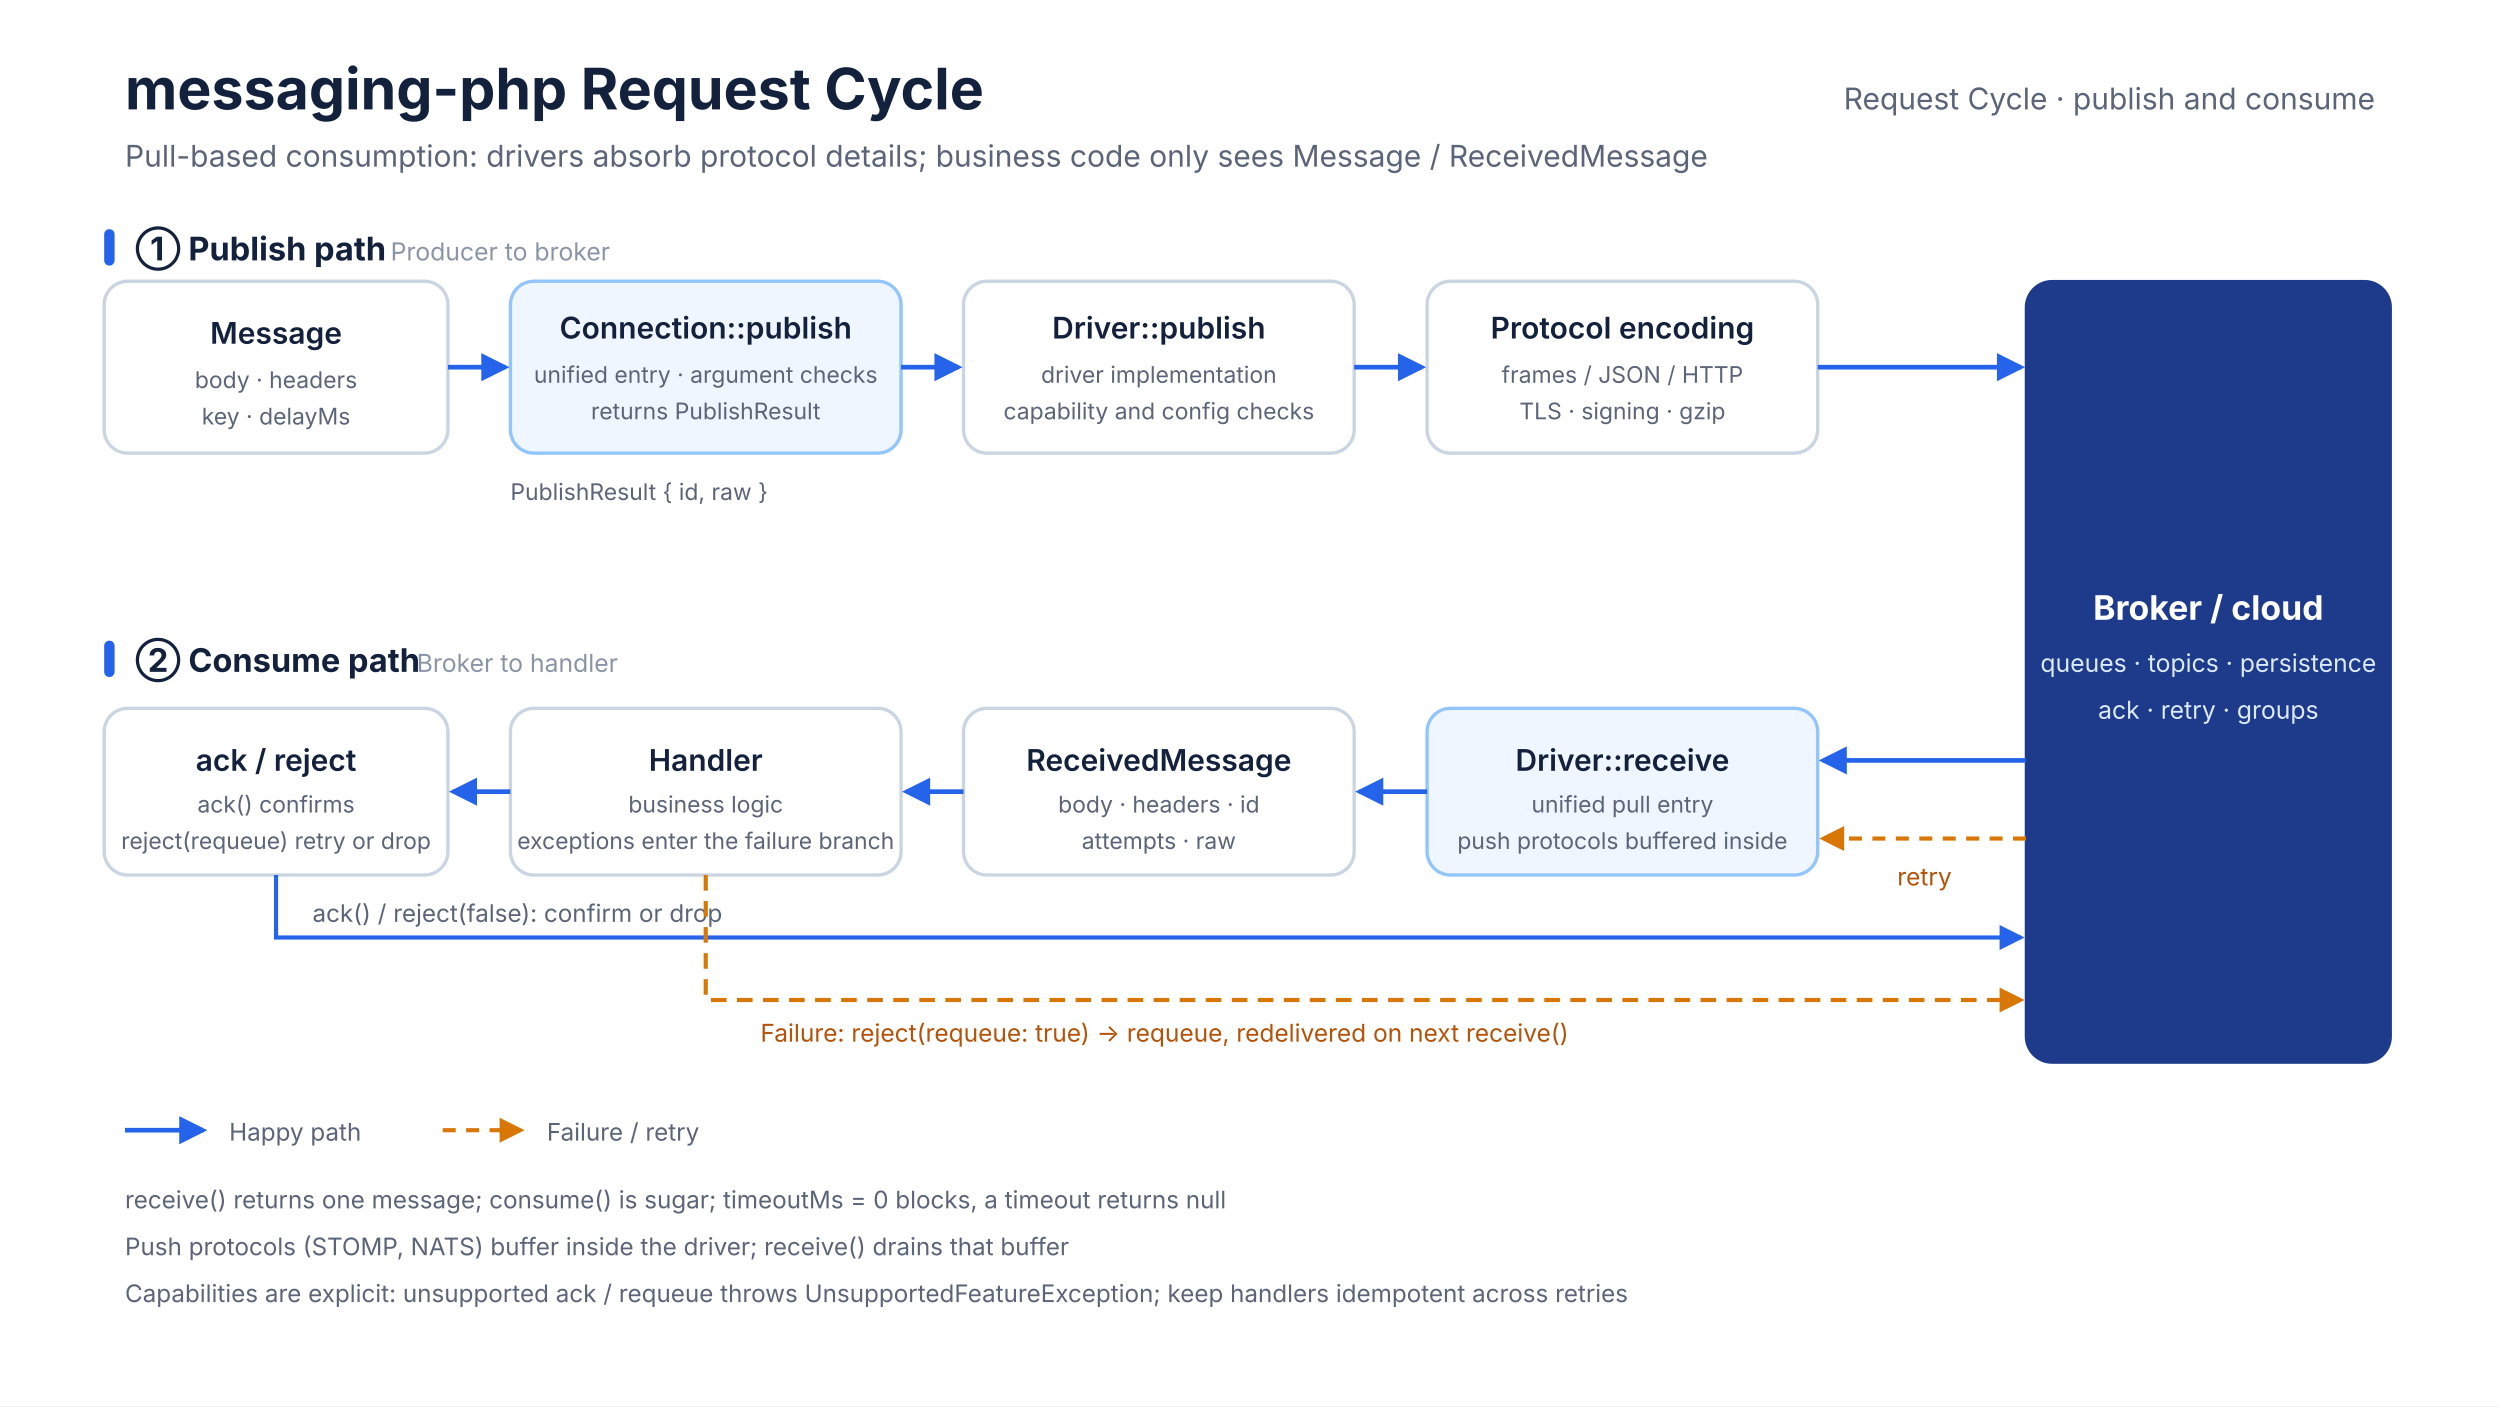
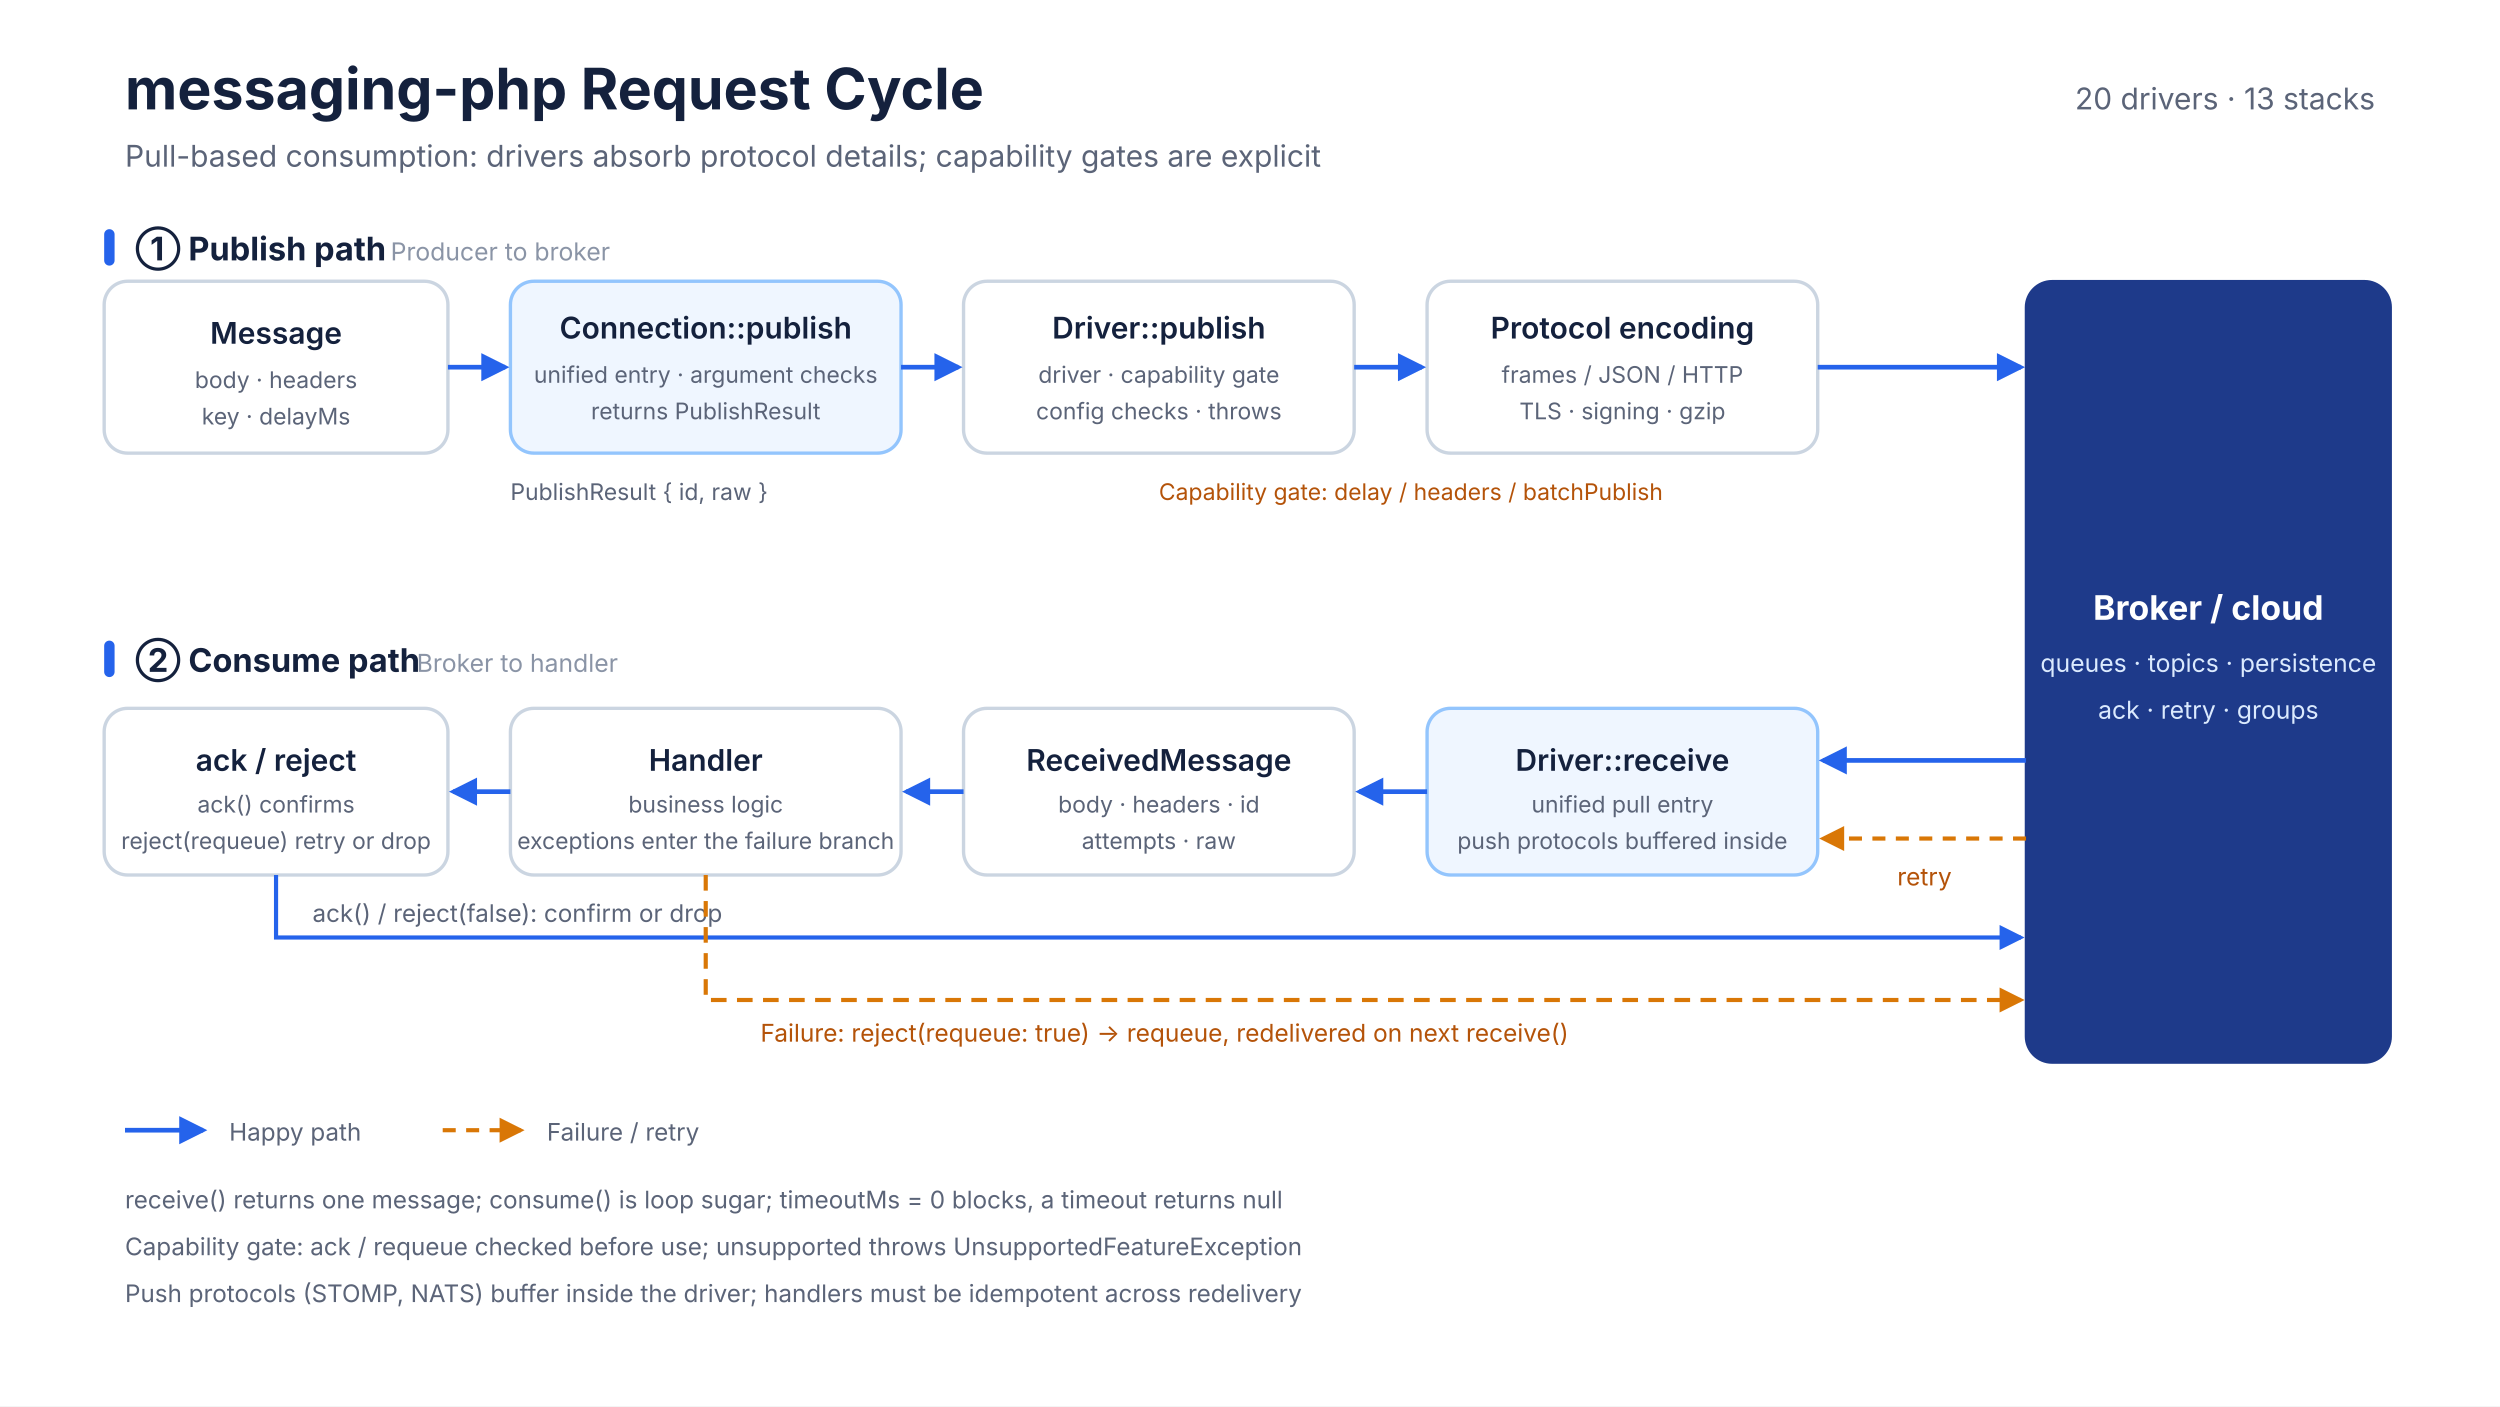
<svg xmlns="http://www.w3.org/2000/svg" width="960" height="540" viewBox="0 0 960 540" role="img" aria-labelledby="req-title req-desc">
  <style>
    text{font-family:system-ui,-apple-system,'Segoe UI','PingFang SC','Microsoft YaHei',sans-serif;fill:#14213D}
    .title{font-size:22px;font-weight:700}
    .sub{font-size:11.5px;fill:#5B6478}
    .lane{font-size:12.5px;font-weight:700}
    .lane-en{font-size:9.5px;fill:#8A94A6}
    .n{font-size:11.5px;font-weight:600}
    .ns{font-size:8.8px;fill:#5B6478}
    .bn{font-size:13px;font-weight:700;fill:#FFFFFF}
    .bs{font-size:9.5px;fill:#DBEAFE}
    .note{font-size:9.3px;fill:#5B6478}
    .tag{font-size:9.4px;fill:#B45309}
+     .gate{font-size:8.8px;fill:#B45309}
    .ctr{text-anchor:middle}
  </style>
  <defs>
    <marker id="arw-blue" viewBox="0 0 10 10" refX="8.5" refY="5" markerWidth="6" markerHeight="6" orient="auto">
      <path d="M0 0 10 5 0 10z" fill="#2563EB" />
    </marker>
    <marker id="arw-amber" viewBox="0 0 10 10" refX="8.5" refY="5" markerWidth="6" markerHeight="6" orient="auto">
      <path d="M0 0 10 5 0 10z" fill="#D97706" />
    </marker>
  </defs>
  <rect x="0" y="0" width="960" height="540" fill="#FFFFFF" />
  <text class="title" x="48" y="42">messaging-php Request Cycle</text>
-   <text class="sub" x="912" y="42" text-anchor="end">Request Cycle · publish and consume</text>
-   <text class="sub" x="48" y="64">Pull-based consumption: drivers absorb protocol details; business code only sees Message / ReceivedMessage</text>
+   <text class="sub" x="912" y="42" text-anchor="end">20 drivers · 13 stacks</text>
+   <text class="sub" x="48" y="64">Pull-based consumption: drivers absorb protocol details; capability gates are explicit</text>
  <rect x="40" y="88" width="4" height="14" rx="2" fill="#2563EB" />
  <text class="lane" x="52" y="100">① Publish path</text>
  <text class="lane-en" x="150" y="100">Producer to broker</text>
  <rect x="40" y="108" width="132" height="66" rx="9" fill="#FFFFFF" stroke="#CBD5E1" stroke-width="1.3" />
  <text class="n ctr" x="106" y="132">Message</text>
  <text class="ns ctr" x="106" y="149">body · headers</text>
  <text class="ns ctr" x="106" y="163">key · delayMs</text>
  <rect x="196" y="108" width="150" height="66" rx="9" fill="#EFF6FF" stroke="#93C5FD" stroke-width="1.3" />
  <text class="n ctr" x="271" y="130">Connection::publish</text>
  <text class="ns ctr" x="271" y="147">unified entry · argument checks</text>
  <text class="ns ctr" x="271" y="161">returns PublishResult</text>
  <rect x="370" y="108" width="150" height="66" rx="9" fill="#FFFFFF" stroke="#CBD5E1" stroke-width="1.3" />
  <text class="n ctr" x="445" y="130">Driver::publish</text>
-   <text class="ns ctr" x="445" y="147">driver implementation</text>
-   <text class="ns ctr" x="445" y="161">capability and config checks</text>
+   <text class="ns ctr" x="445" y="147">driver · capability gate</text>
+   <text class="ns ctr" x="445" y="161">config checks · throws</text>
  <rect x="548" y="108" width="150" height="66" rx="9" fill="#FFFFFF" stroke="#CBD5E1" stroke-width="1.3" />
  <text class="n ctr" x="623" y="130">Protocol encoding</text>
  <text class="ns ctr" x="623" y="147">frames / JSON / HTTP</text>
  <text class="ns ctr" x="623" y="161">TLS · signing · gzip</text>
  <rect x="778" y="108" width="140" height="300" rx="10" fill="#1E3A8A" stroke="#1E3A8A" />
  <text class="bn ctr" x="848" y="238">Broker / cloud</text>
  <text class="bs ctr" x="848" y="258">queues · topics · persistence</text>
  <text class="bs ctr" x="848" y="276">ack · retry · groups</text>
  <line x1="172" y1="141" x2="194" y2="141" stroke="#2563EB" stroke-width="1.8" marker-end="url(#arw-blue)" />
  <line x1="346" y1="141" x2="368" y2="141" stroke="#2563EB" stroke-width="1.8" marker-end="url(#arw-blue)" />
  <line x1="520" y1="141" x2="546" y2="141" stroke="#2563EB" stroke-width="1.8" marker-end="url(#arw-blue)" />
  <line x1="698" y1="141" x2="776" y2="141" stroke="#2563EB" stroke-width="1.8" marker-end="url(#arw-blue)" />
  <text class="ns" x="196" y="192">PublishResult { id, raw }</text>
+   <text class="gate" x="445" y="192">Capability gate: delay / headers / batchPublish</text>
  <rect x="40" y="246" width="4" height="14" rx="2" fill="#2563EB" />
  <text class="lane" x="52" y="258">② Consume path</text>
  <text class="lane-en" x="160" y="258">Broker to handler</text>
  <rect x="40" y="272" width="132" height="64" rx="9" fill="#FFFFFF" stroke="#CBD5E1" stroke-width="1.3" />
  <text class="n ctr" x="106" y="296">ack / reject</text>
  <text class="ns ctr" x="106" y="312">ack() confirms</text>
  <text class="ns ctr" x="106" y="326">reject(requeue) retry or drop</text>
  <rect x="196" y="272" width="150" height="64" rx="9" fill="#FFFFFF" stroke="#CBD5E1" stroke-width="1.3" />
  <text class="n ctr" x="271" y="296">Handler</text>
  <text class="ns ctr" x="271" y="312">business logic</text>
  <text class="ns ctr" x="271" y="326">exceptions enter the failure branch</text>
  <rect x="370" y="272" width="150" height="64" rx="9" fill="#FFFFFF" stroke="#CBD5E1" stroke-width="1.3" />
  <text class="n ctr" x="445" y="296">ReceivedMessage</text>
  <text class="ns ctr" x="445" y="312">body · headers · id</text>
  <text class="ns ctr" x="445" y="326">attempts · raw</text>
  <rect x="548" y="272" width="150" height="64" rx="9" fill="#EFF6FF" stroke="#93C5FD" stroke-width="1.3" />
  <text class="n ctr" x="623" y="296">Driver::receive</text>
  <text class="ns ctr" x="623" y="312">unified pull entry</text>
  <text class="ns ctr" x="623" y="326">push protocols buffered inside</text>
  <line x1="778" y1="292" x2="700" y2="292" stroke="#2563EB" stroke-width="1.8" marker-end="url(#arw-blue)" />
  <line x1="548" y1="304" x2="522" y2="304" stroke="#2563EB" stroke-width="1.8" marker-end="url(#arw-blue)" />
  <line x1="370" y1="304" x2="348" y2="304" stroke="#2563EB" stroke-width="1.8" marker-end="url(#arw-blue)" />
  <line x1="196" y1="304" x2="174" y2="304" stroke="#2563EB" stroke-width="1.8" marker-end="url(#arw-blue)" />
  <line x1="778" y1="322" x2="700" y2="322" stroke="#D97706" stroke-width="1.6" stroke-dasharray="5 4" marker-end="url(#arw-amber)" />
  <text class="tag ctr" x="739" y="340">retry</text>
  <path d="M106 336 L106 360 L776 360" fill="none" stroke="#2563EB" stroke-width="1.6" marker-end="url(#arw-blue)" />
  <text class="note" x="120" y="354">ack() / reject(false): confirm or drop</text>
  <path d="M271 336 L271 384 L776 384" fill="none" stroke="#D97706" stroke-width="1.6" stroke-dasharray="6 4" marker-end="url(#arw-amber)" />
  <text class="tag" x="292" y="400">Failure: reject(requeue: true) → requeue, redelivered on next receive()</text>
  <line x1="48" y1="434" x2="78" y2="434" stroke="#2563EB" stroke-width="1.8" marker-end="url(#arw-blue)" />
  <text class="note" x="88" y="438">Happy path</text>
  <line x1="170" y1="434" x2="200" y2="434" stroke="#D97706" stroke-width="1.6" stroke-dasharray="5 4" marker-end="url(#arw-amber)" />
  <text class="note" x="210" y="438">Failure / retry</text>
-   <text class="note" x="48" y="464">receive() returns one message; consume() is sugar; timeoutMs = 0 blocks, a timeout returns null</text>
-   <text class="note" x="48" y="482">Push protocols (STOMP, NATS) buffer inside the driver; receive() drains that buffer</text>
-   <text class="note" x="48" y="500">Capabilities are explicit: unsupported ack / requeue throws UnsupportedFeatureException; keep handlers idempotent across retries</text>
+   <text class="note" x="48" y="464">receive() returns one message; consume() is loop sugar; timeoutMs = 0 blocks, a timeout returns null</text>
+   <text class="note" x="48" y="482">Capability gate: ack / requeue checked before use; unsupported throws UnsupportedFeatureException</text>
+   <text class="note" x="48" y="500">Push protocols (STOMP, NATS) buffer inside the driver; handlers must be idempotent across redelivery</text>
</svg>
